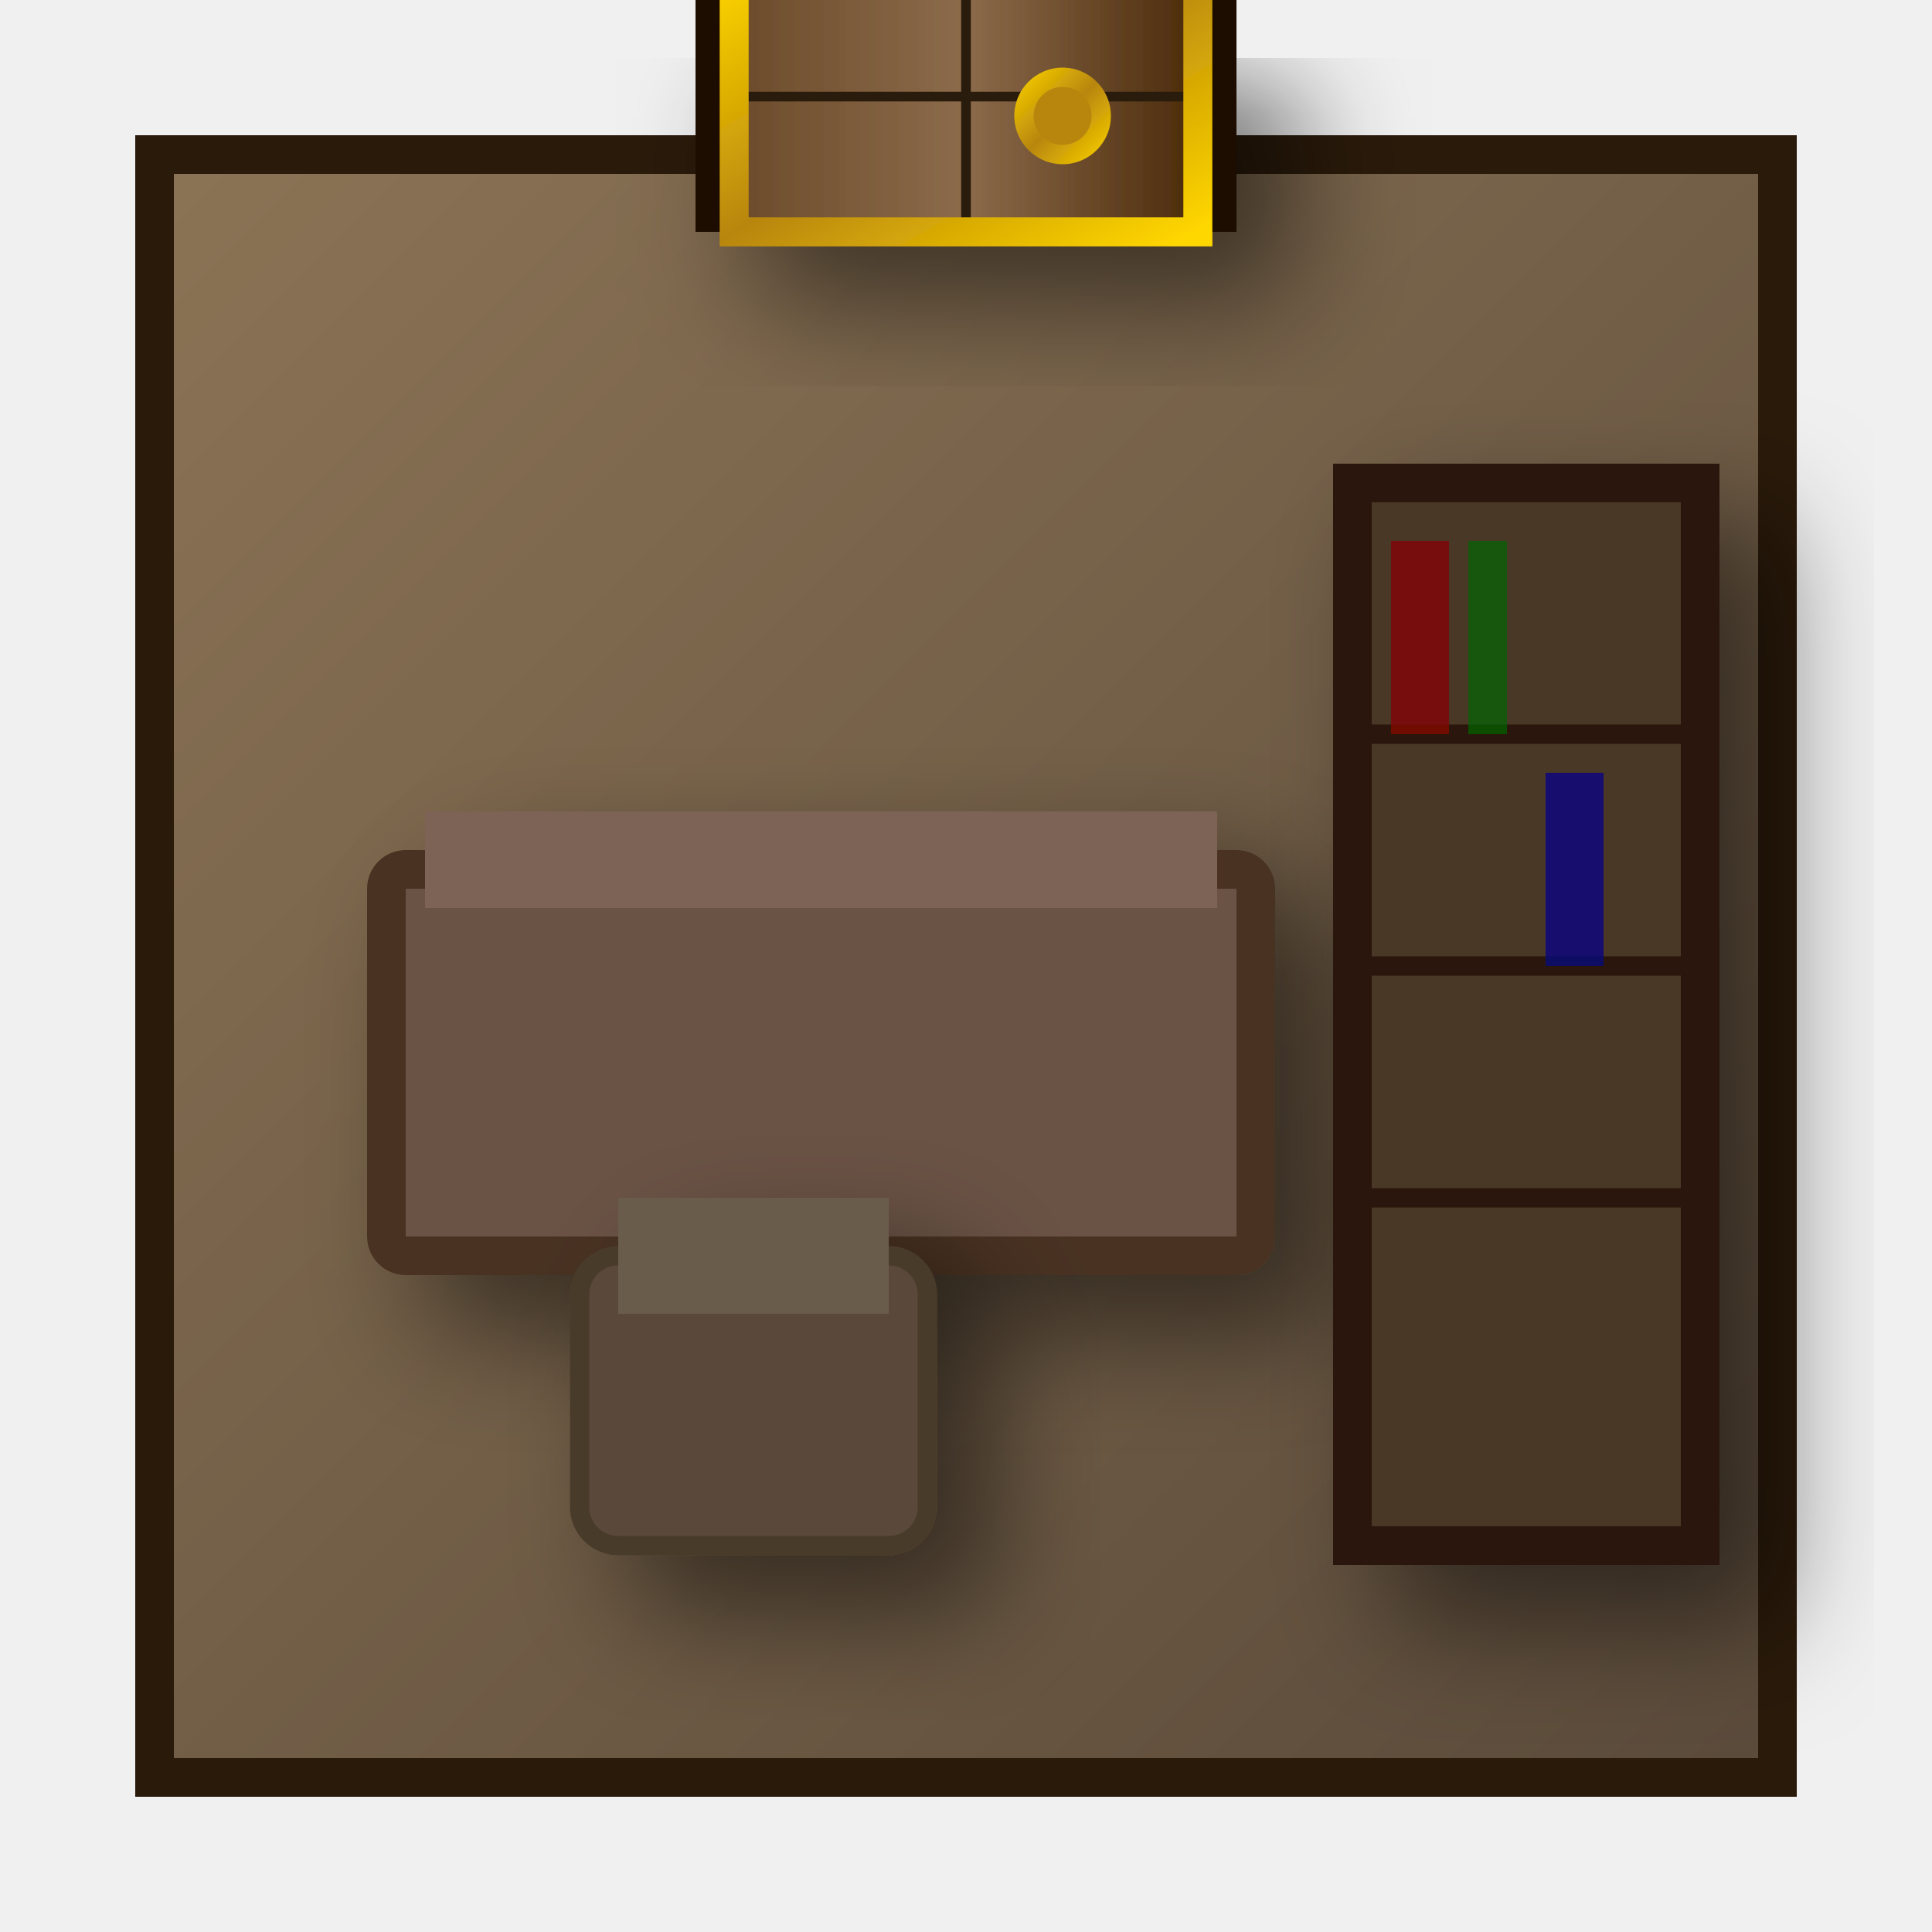
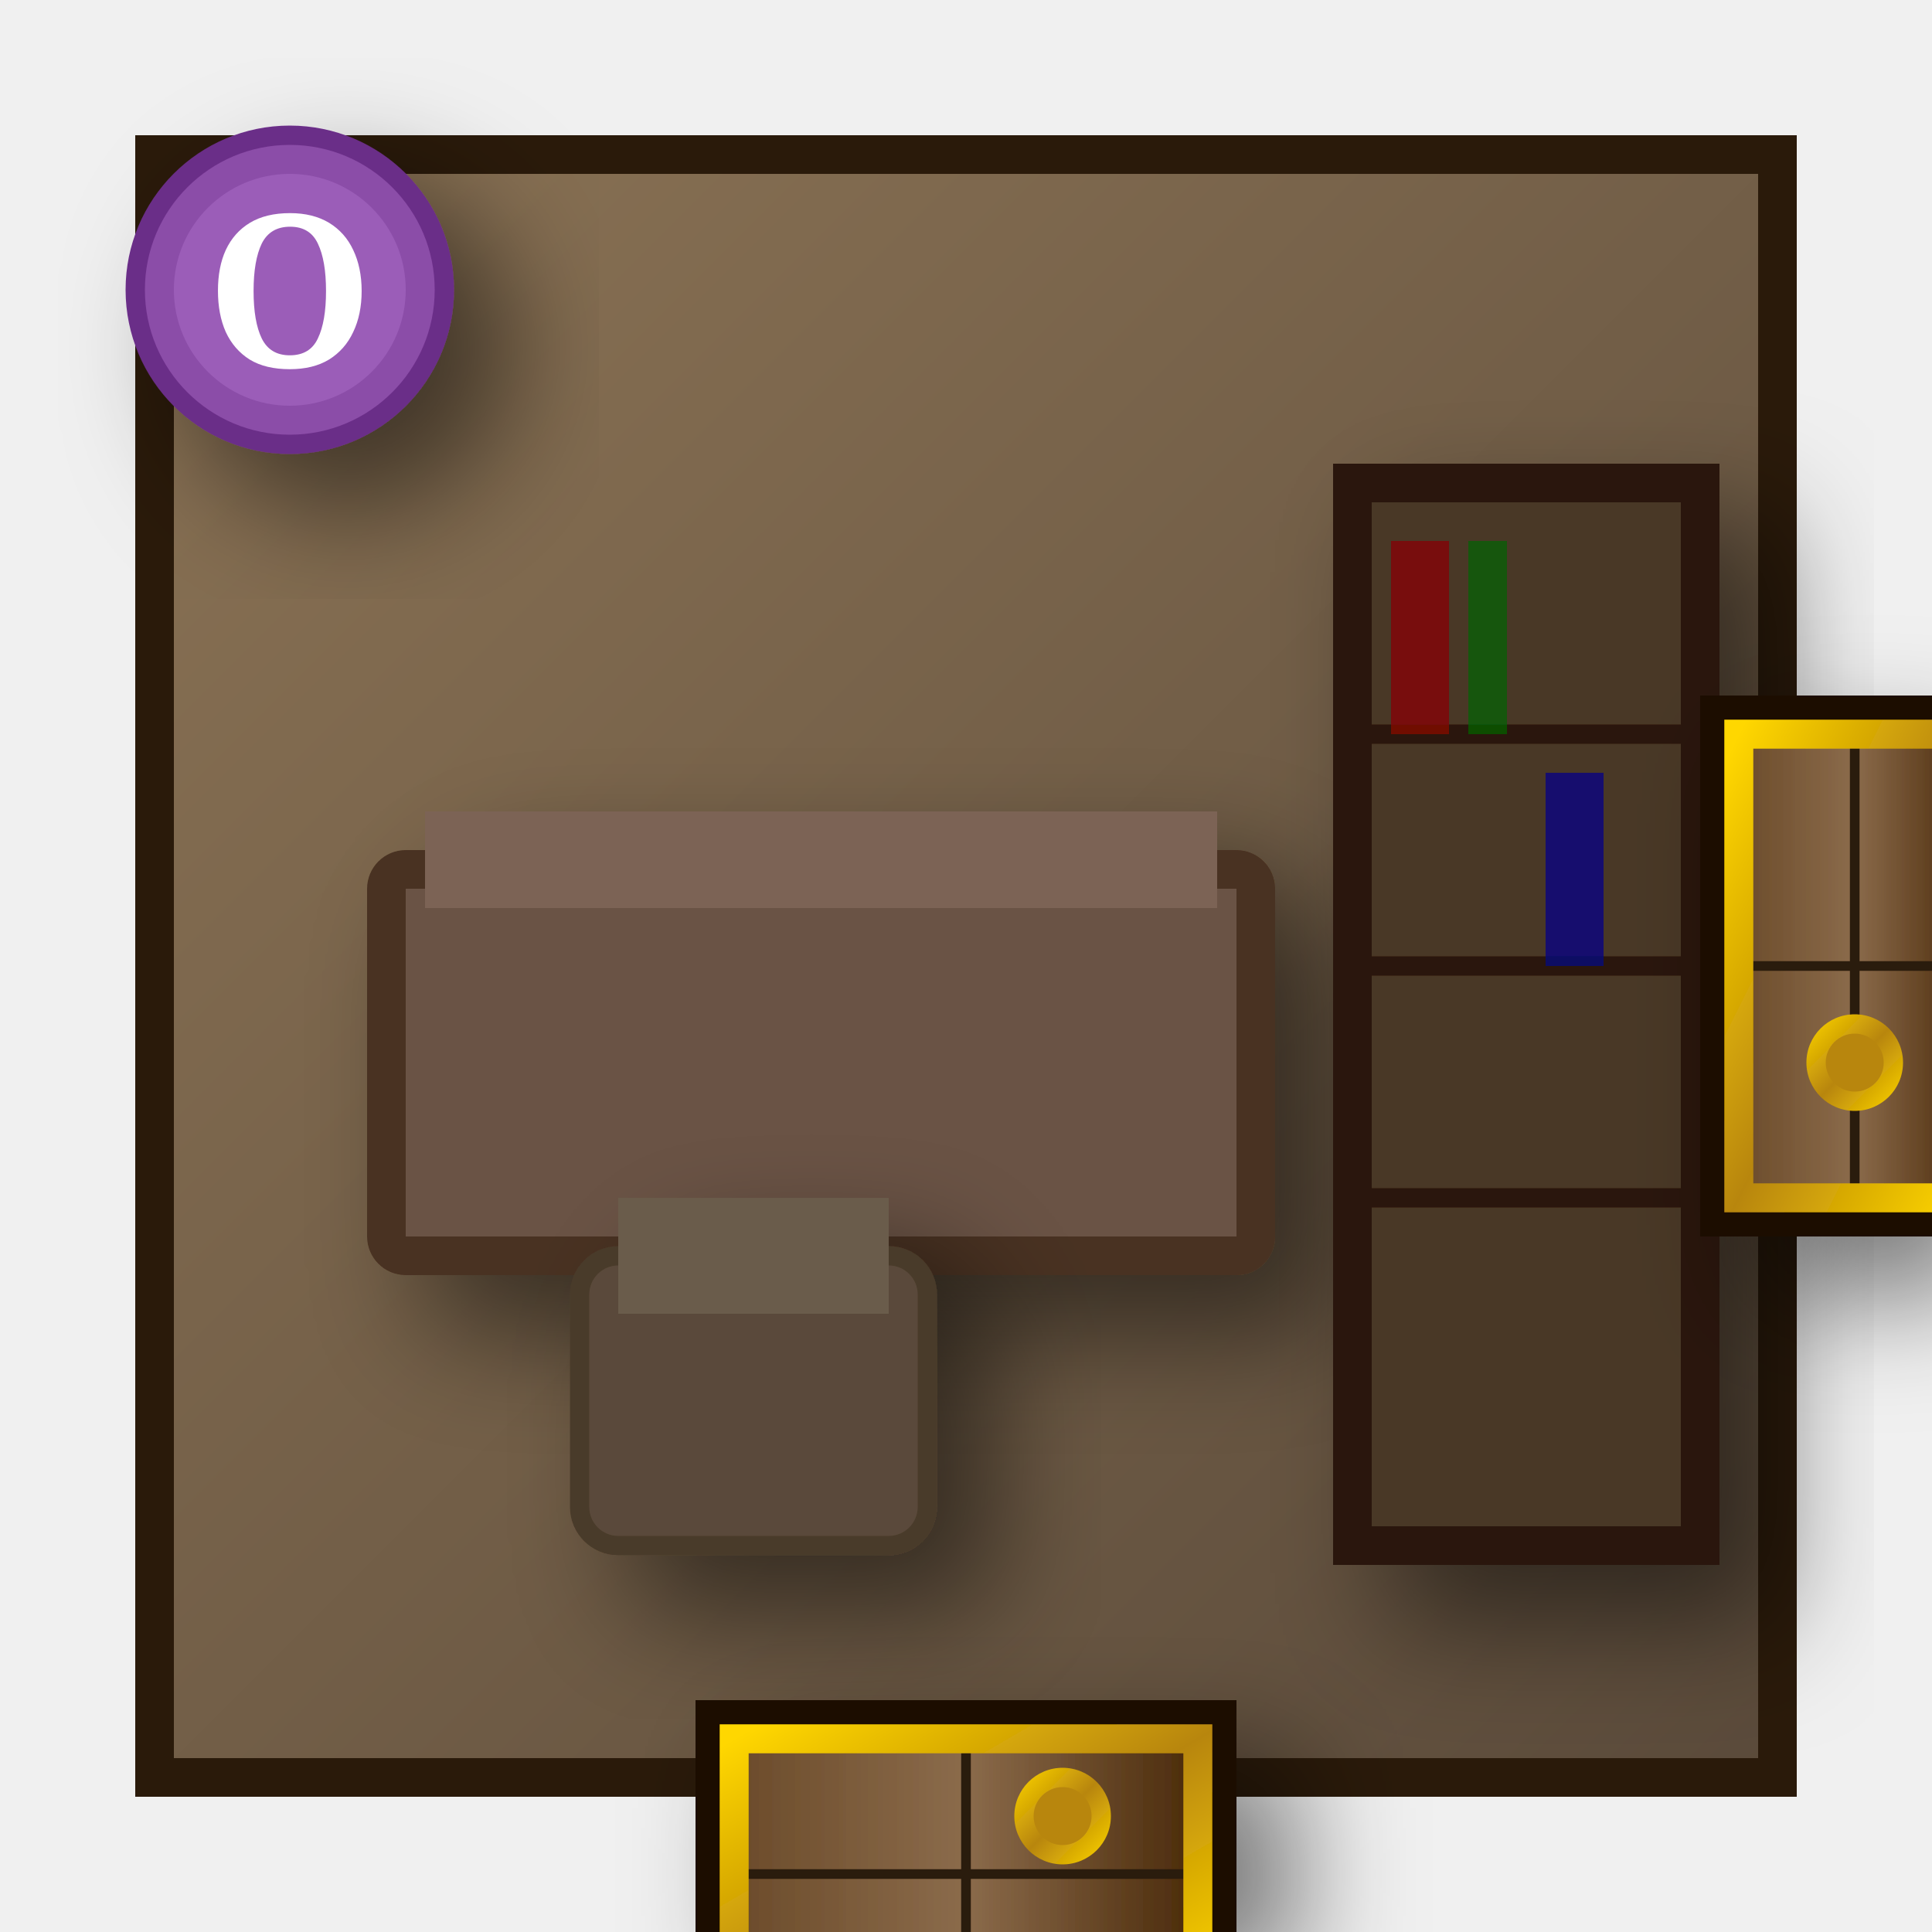
<svg xmlns="http://www.w3.org/2000/svg" viewBox="0 0 100 100" width="400" height="400">
  <defs>
    <linearGradient id="floorGrad" x1="0%" y1="0%" x2="100%" y2="100%">
      <stop offset="0%" style="stop-color:#8B7355" />
      <stop offset="100%" style="stop-color:#5A4A3A" />
    </linearGradient>
    <linearGradient id="doorWood" x1="0%" y1="0%" x2="100%" y2="0%">
      <stop offset="0%" style="stop-color:#6B4B2A" />
      <stop offset="50%" style="stop-color:#8B6B4B" />
      <stop offset="100%" style="stop-color:#4A2A0A" />
    </linearGradient>
    <linearGradient id="goldTrim" x1="0%" y1="0%" x2="100%" y2="100%">
      <stop offset="0%" style="stop-color:#FFD700" />
      <stop offset="50%" style="stop-color:#B8860B" />
      <stop offset="100%" style="stop-color:#FFD700" />
    </linearGradient>
    <filter id="softShadow" x="-50%" y="-50%" width="200%" height="200%">
      <feGaussianBlur in="SourceAlpha" stdDeviation="3" />
      <feOffset dx="3" dy="3" result="offsetblur" />
      <feComponentTransfer>
        <feFuncA type="linear" slope="0.5" />
      </feComponentTransfer>
      <feMerge>
        <feMergeNode />
        <feMergeNode in="SourceGraphic" />
      </feMerge>
    </filter>
  </defs>
  <rect x="8" y="8" width="84" height="84" fill="url(#floorGrad)" stroke="#2A1A0A" stroke-width="2" />
  <g filter="url(#softShadow)">
    <rect x="20" y="45" width="45" height="20" fill="#6B5344" stroke="#4A3324" stroke-width="2" rx="1" />
    <rect x="22" y="42" width="41" height="5" fill="#7B6354" />
  </g>
  <g filter="url(#softShadow)">
    <rect x="30" y="65" width="18" height="15" fill="#5A4A3A" stroke="#4A3A2A" stroke-width="1" rx="2" />
    <rect x="32" y="62" width="14" height="6" fill="#6B5B4B" />
  </g>
  <g filter="url(#softShadow)">
    <rect x="70" y="25" width="18" height="55" fill="#4A3728" stroke="#2A1708" stroke-width="2" />
    <line x1="70" y1="38" x2="88" y2="38" stroke="#2A1708" stroke-width="1" />
    <line x1="70" y1="50" x2="88" y2="50" stroke="#2A1708" stroke-width="1" />
    <line x1="70" y1="62" x2="88" y2="62" stroke="#2A1708" stroke-width="1" />
    <rect x="72" y="28" width="3" height="10" fill="#8B0000" opacity="0.7" />
    <rect x="76" y="28" width="2" height="10" fill="#006400" opacity="0.7" />
    <rect x="80" y="40" width="3" height="10" fill="#00008B" opacity="0.7" />
  </g>
  <g filter="url(#softShadow)">
-     <rect x="36" y="-4" width="28" height="16" fill="#1A0A00" />
-     <rect x="38" y="-2" width="24" height="14" fill="url(#doorWood)" />
-     <line x1="50" y1="-2" x2="50" y2="12" stroke="#2A1A0A" stroke-width="0.5" />
-     <line x1="38" y1="5" x2="62" y2="5" stroke="#2A1A0A" stroke-width="0.5" />
-     <rect x="38" y="-2" width="24" height="14" fill="none" stroke="url(#goldTrim)" stroke-width="1.5" />
-     <circle cx="55" cy="6" r="2.5" fill="url(#goldTrim)" />
-     <circle cx="55" cy="6" r="1.5" fill="#B8860B" />
+     <rect x="36" y="88" width="28" height="16" fill="#1A0A00" />
+     <rect x="38" y="90" width="24" height="14" fill="url(#doorWood)" />
+     <line x1="50" y1="90" x2="50" y2="104" stroke="#2A1A0A" stroke-width="0.5" />
+     <line x1="38" y1="97" x2="62" y2="97" stroke="#2A1A0A" stroke-width="0.5" />
+     <rect x="38" y="90" width="24" height="14" fill="none" stroke="url(#goldTrim)" stroke-width="1.5" />
+     <circle cx="55" cy="94" r="2.5" fill="url(#goldTrim)" />
+     <circle cx="55" cy="94" r="1.5" fill="#B8860B" />
+   </g>
+   <g filter="url(#softShadow)">
+     <rect x="88" y="36" width="16" height="28" fill="#1A0A00" />
+     <rect x="90" y="38" width="12" height="24" fill="url(#doorWood)" />
+     <line x1="90" y1="50" x2="102" y2="50" stroke="#2A1A0A" stroke-width="0.5" />
+     <line x1="96" y1="38" x2="96" y2="62" stroke="#2A1A0A" stroke-width="0.5" />
+     <rect x="90" y="38" width="12" height="24" fill="none" stroke="url(#goldTrim)" stroke-width="1.5" />
+     <circle cx="96" cy="55" r="2.5" fill="url(#goldTrim)" />
+     <circle cx="96" cy="55" r="1.5" fill="#B8860B" />
+   </g>
+   <g filter="url(#softShadow)">
+     <circle cx="15" cy="15" r="8" fill="#8B4DA8" stroke="#6B2D88" stroke-width="1" />
+     <circle cx="15" cy="15" r="6" fill="#AB6DC8" opacity="0.5" />
+     <text x="15" y="19" text-anchor="middle" font-size="11" fill="#FFF" font-weight="bold" font-family="serif">O</text>
  </g>
</svg>
